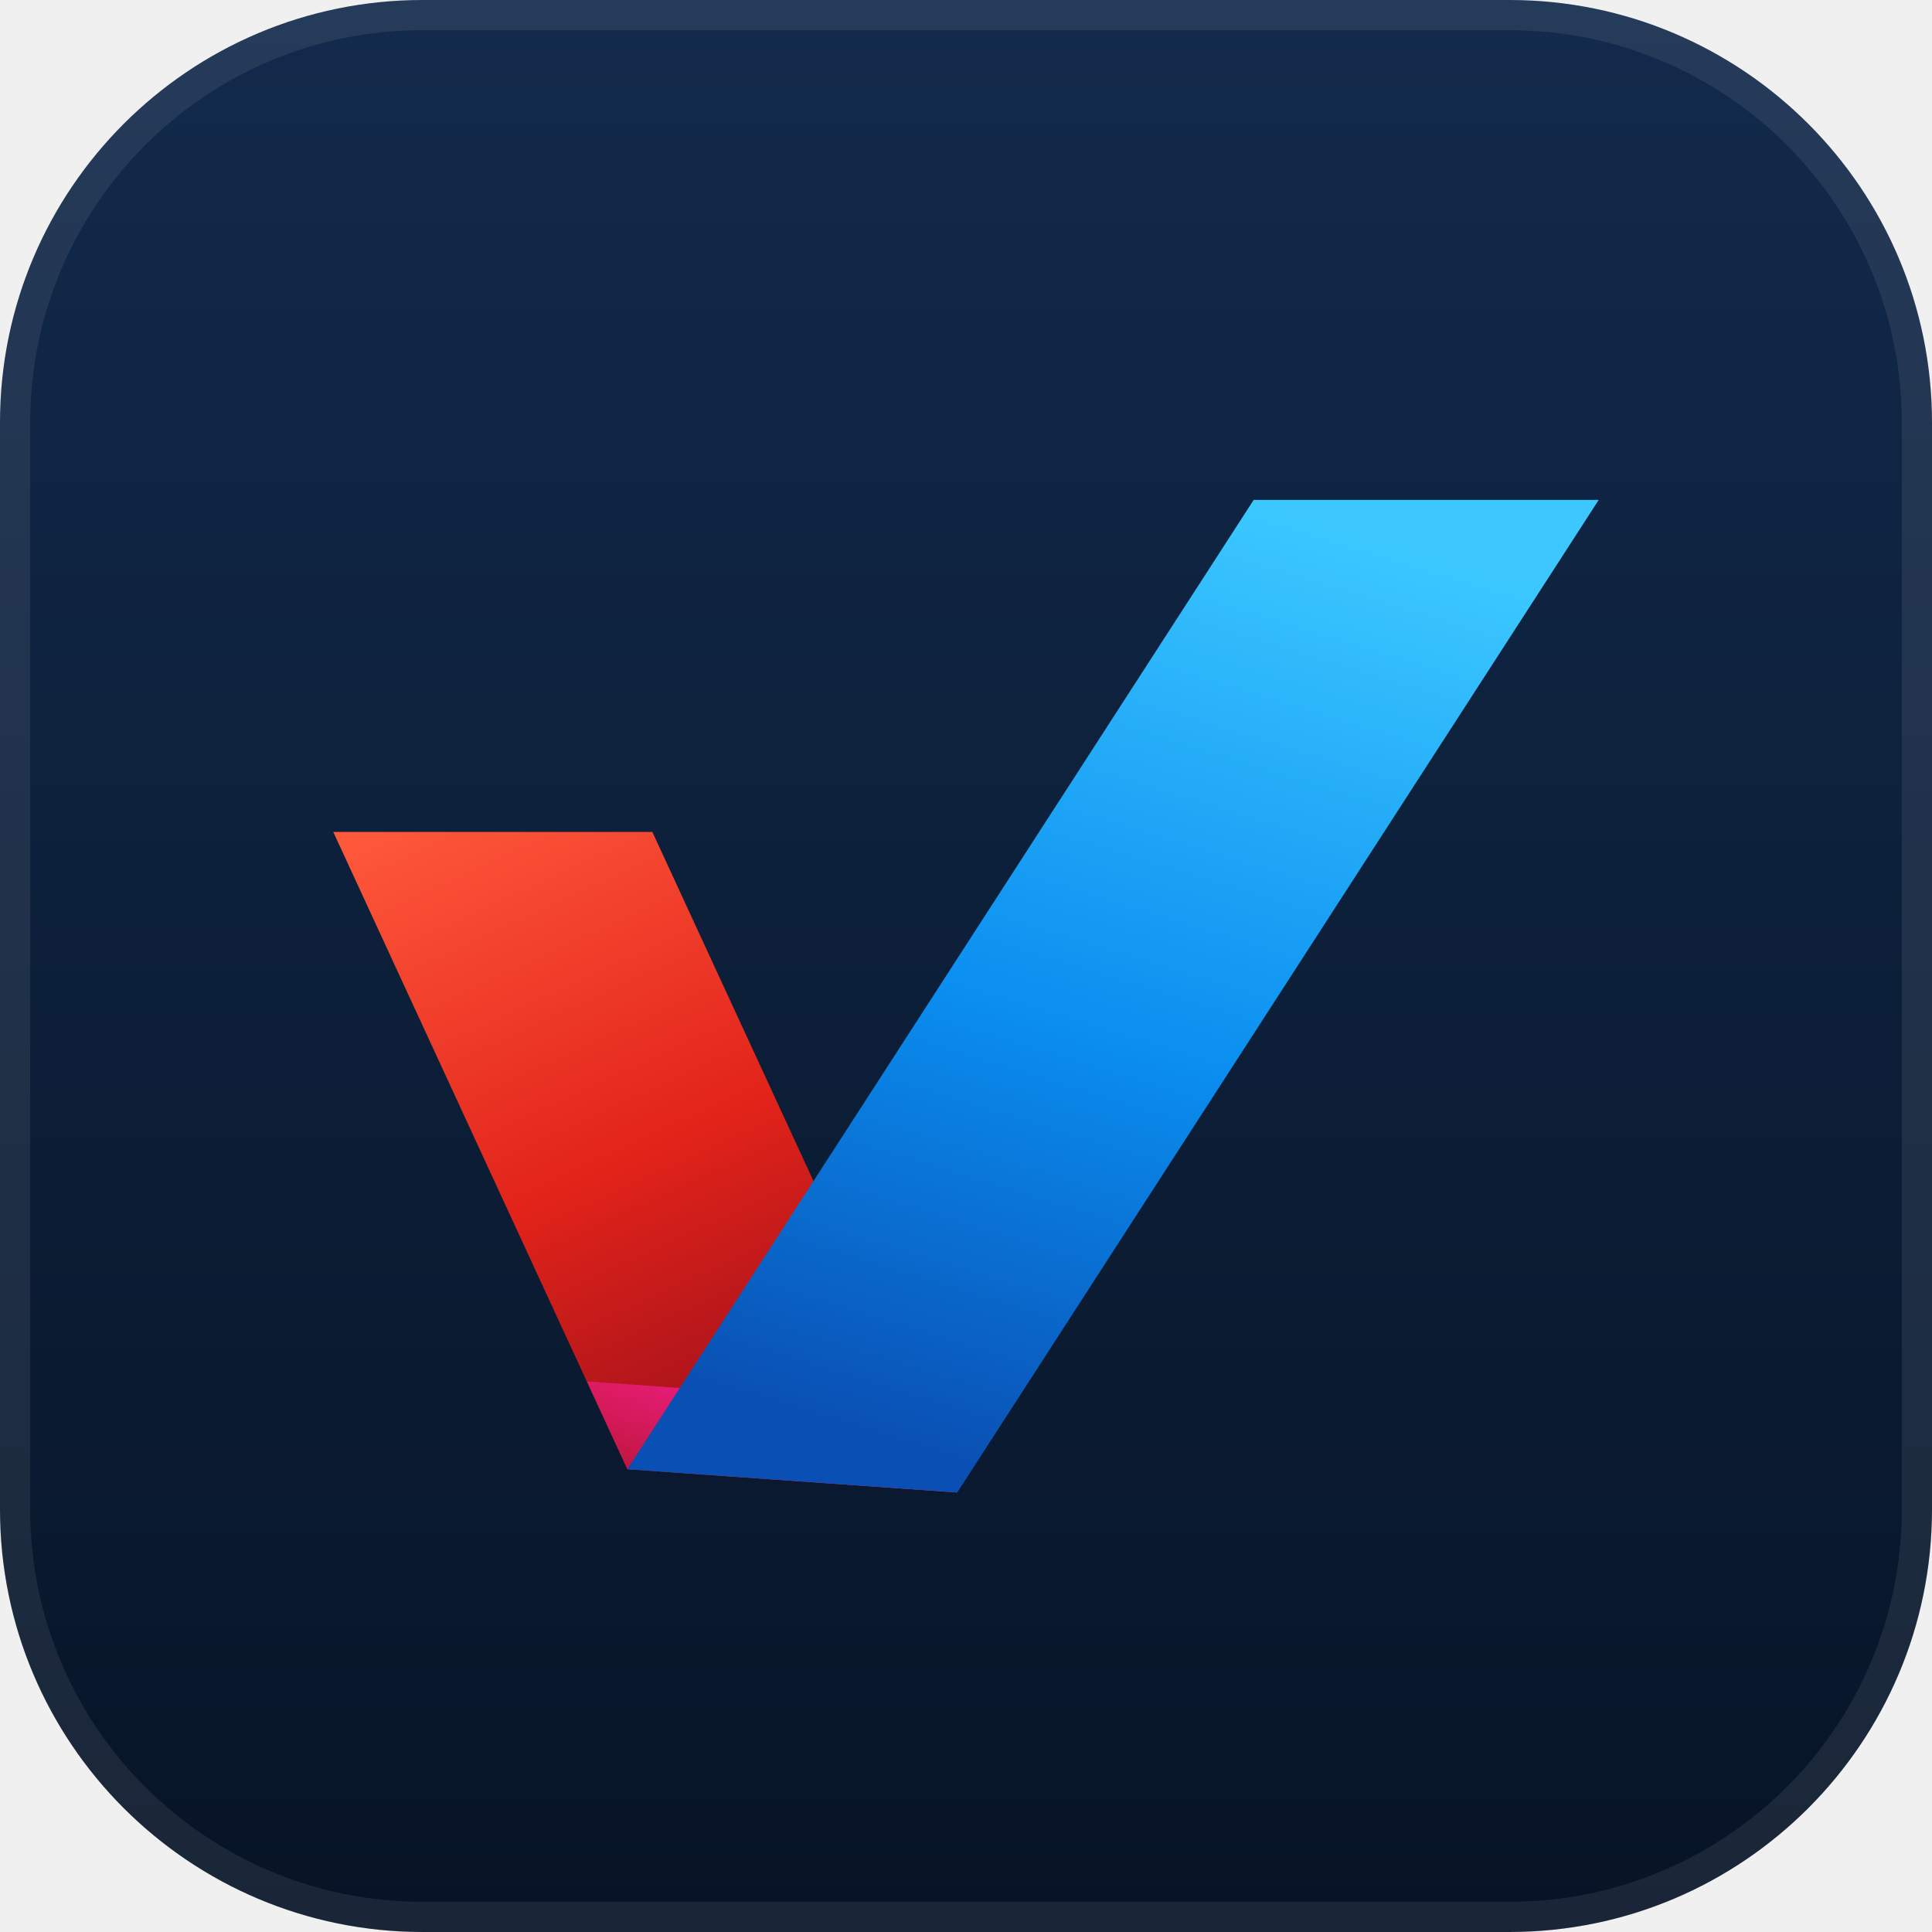
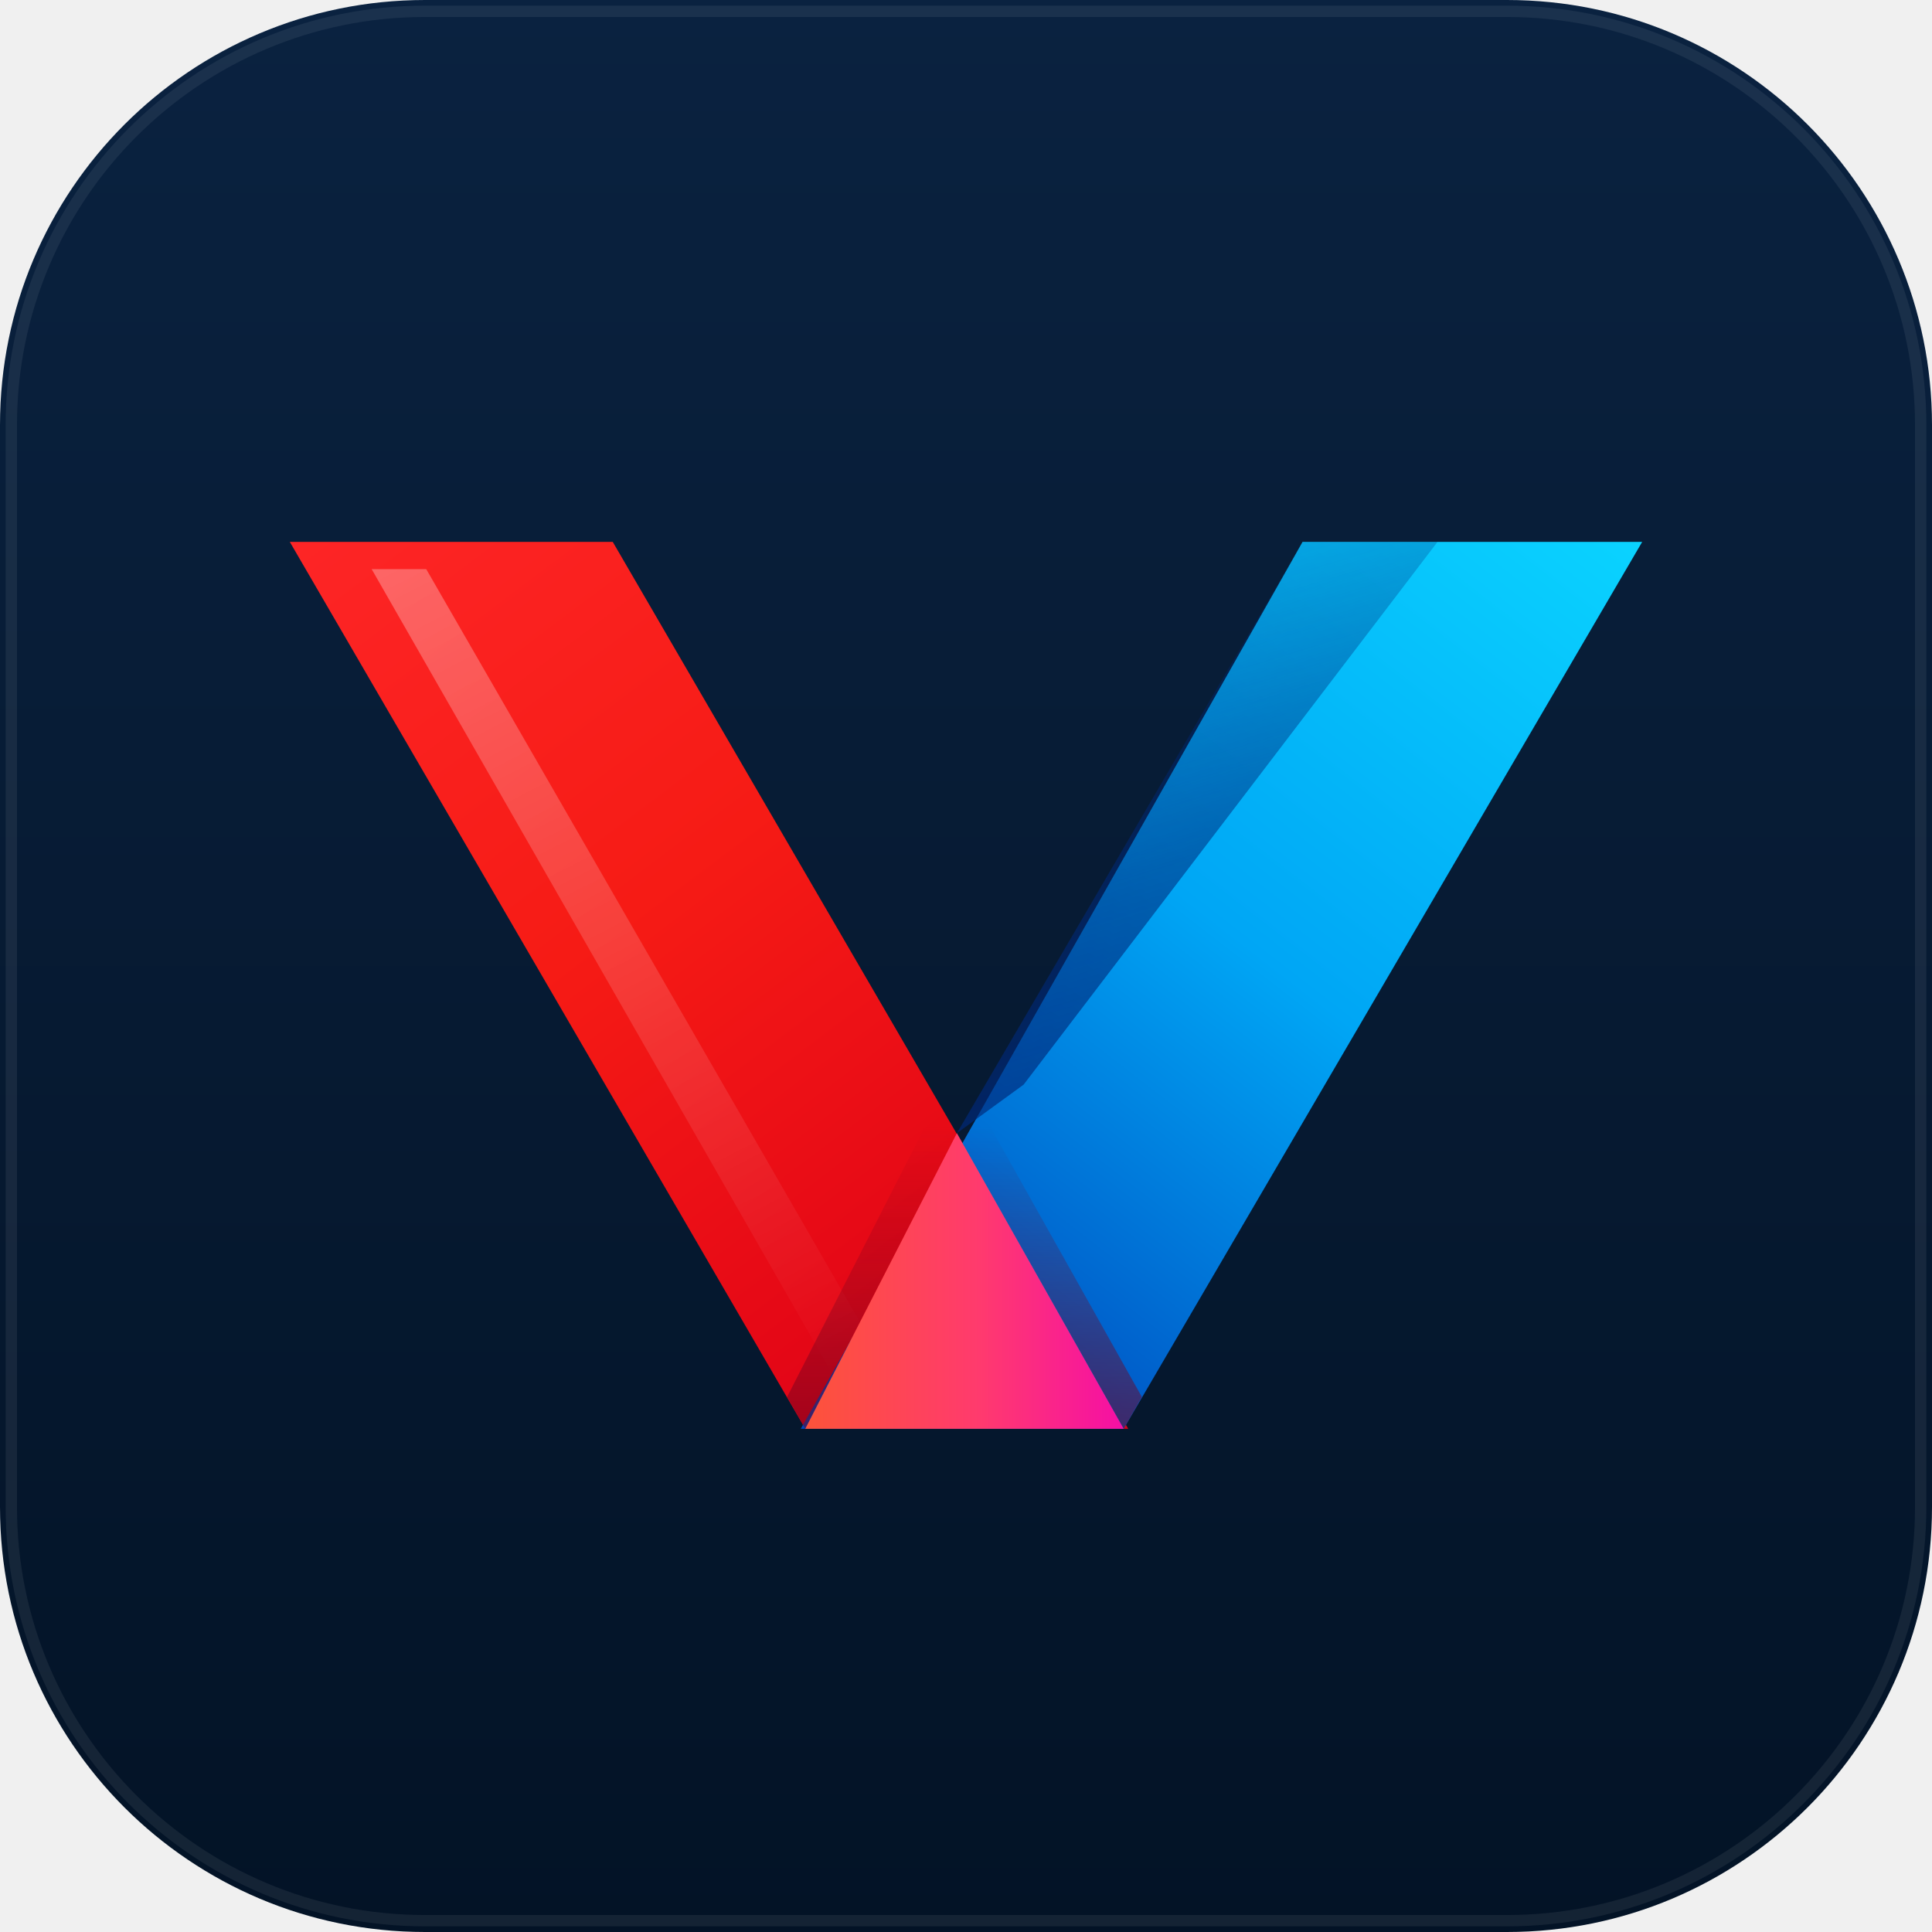
- <svg xmlns="http://www.w3.org/2000/svg" viewBox="0 0 64 64" role="img" aria-label="CrizaVoise">
+ <svg xmlns="http://www.w3.org/2000/svg" viewBox="0 0 1024 1024" role="img" aria-label="CrizaVoise">
  <defs>
-     <linearGradient id="mp" gradientUnits="userSpaceOnUse" x1="0" y1="0" x2="0" y2="64">
-       <stop offset="0" stop-color="#122a4c" />
-       <stop offset="1" stop-color="#071426" />
+     <linearGradient id="mP" gradientUnits="userSpaceOnUse" x1="0" y1="0" x2="0" y2="1024">
+       <stop offset="0" stop-color="#0a2240" />
+       <stop offset="1" stop-color="#031326" />
    </linearGradient>
-     <linearGradient id="mr" gradientUnits="userSpaceOnUse" x1="11.04" y1="27.56" x2="20.78" y2="48.67">
-       <stop offset="0" stop-color="#ff5a3c" />
-       <stop offset="0.6" stop-color="#e2231a" />
-       <stop offset="1" stop-color="#a5121b" />
+     <linearGradient id="mL" gradientUnits="userSpaceOnUse" x1="0" y1="0" x2="440" y2="585">
+       <stop offset="0" stop-color="#fd2526" />
+       <stop offset="0.45" stop-color="#f61b15" />
+       <stop offset="1" stop-color="#de0017" />
    </linearGradient>
-     <linearGradient id="mb" gradientUnits="userSpaceOnUse" x1="41.53" y1="16.56" x2="31.71" y2="48.67">
-       <stop offset="0" stop-color="#3cc8ff" />
-       <stop offset="0.55" stop-color="#0a8ef0" />
-       <stop offset="1" stop-color="#0a4fb3" />
+     <linearGradient id="mR" gradientUnits="userSpaceOnUse" x1="892" y1="0" x2="440" y2="585">
+       <stop offset="0" stop-color="#0ad3ff" />
+       <stop offset="0.5" stop-color="#00a6f5" />
+       <stop offset="1" stop-color="#0046bc" />
    </linearGradient>
-     <linearGradient id="ms" gradientUnits="userSpaceOnUse" x1="31.71" y1="49.44" x2="28.51" y2="55.44">
-       <stop offset="0" stop-color="#f51e91" stop-opacity="0.95" />
-       <stop offset="1" stop-color="#f51e91" stop-opacity="0" />
+     <linearGradient id="mK" gradientUnits="userSpaceOnUse" x1="340" y1="0" x2="520" y2="585">
+       <stop offset="0" stop-color="#00297a" stop-opacity="0" />
+       <stop offset="0.45" stop-color="#00297a" stop-opacity="0.55" />
+       <stop offset="1" stop-color="#00297a" stop-opacity="0.9" />
+     </linearGradient>
+     <linearGradient id="mC" gradientUnits="userSpaceOnUse" x1="340" y1="585" x2="550" y2="585">
+       <stop offset="0" stop-color="#fd533a" />
+       <stop offset="0.55" stop-color="#ff3a6e" />
+       <stop offset="1" stop-color="#f50fa5" />
+     </linearGradient>
+     <linearGradient id="mS" gradientUnits="userSpaceOnUse" x1="0" y1="0" x2="300" y2="585">
+       <stop offset="0" stop-color="#ffffff" stop-opacity="0.32" />
+       <stop offset="1" stop-color="#ffffff" stop-opacity="0" />
+     </linearGradient>
+     <linearGradient id="mD" gradientUnits="userSpaceOnUse" x1="0" y1="385" x2="0" y2="585">
+       <stop offset="0" stop-color="#70021f" stop-opacity="0" />
+       <stop offset="1" stop-color="#70021f" stop-opacity="0.55" />
    </linearGradient>
  </defs>
-   <rect width="64" height="64" rx="14" fill="url(#mp)" />
-   <rect x=".5" y=".5" width="63" height="63" rx="13.5" fill="none" stroke="#ffffff" stroke-opacity=".08" />
-   <path d="M11.04 27.56L21.61 27.56L31.71 49.44L20.78 48.67Z" fill="url(#mr)" />
-   <path d="M31.71 49.44L20.78 48.67L19.44 45.76L30.37 46.54Z" fill="url(#ms)" />
-   <path d="M31.71 49.44L52.96 16.56L41.53 16.56L20.78 48.67Z" fill="url(#mb)" />
+   <rect width="1024" height="1024" rx="225.28" fill="url(#mP)" />
+   <rect x="6" y="6" width="1012" height="1012" rx="219.28" fill="none" stroke="#ffffff" stroke-opacity=".07" stroke-width="6" />
+   <g transform="translate(153.6 287.2) scale(0.80359)">
+     <path d="M340 585L553 585L213 0L0 0Z" fill="url(#mL)" />
+     <path d="M370 570L408 570L90 18L54 18Z" fill="url(#mS)" />
+     <path d="M337 585L550 585L892 0L668 0Z" fill="url(#mR)" />
+     <path d="M440 390L668 0L757 0L484 358Z" fill="url(#mK)" />
+     <path d="M440 390L340 585L328 564L428 368Z" fill="url(#mD)" />
+     <path d="M440 390L550 585L562 564L452 368Z" fill="url(#mD)" />
+     <path d="M340 585L550 585L440 390Z" fill="url(#mC)" />
+   </g>
</svg>
